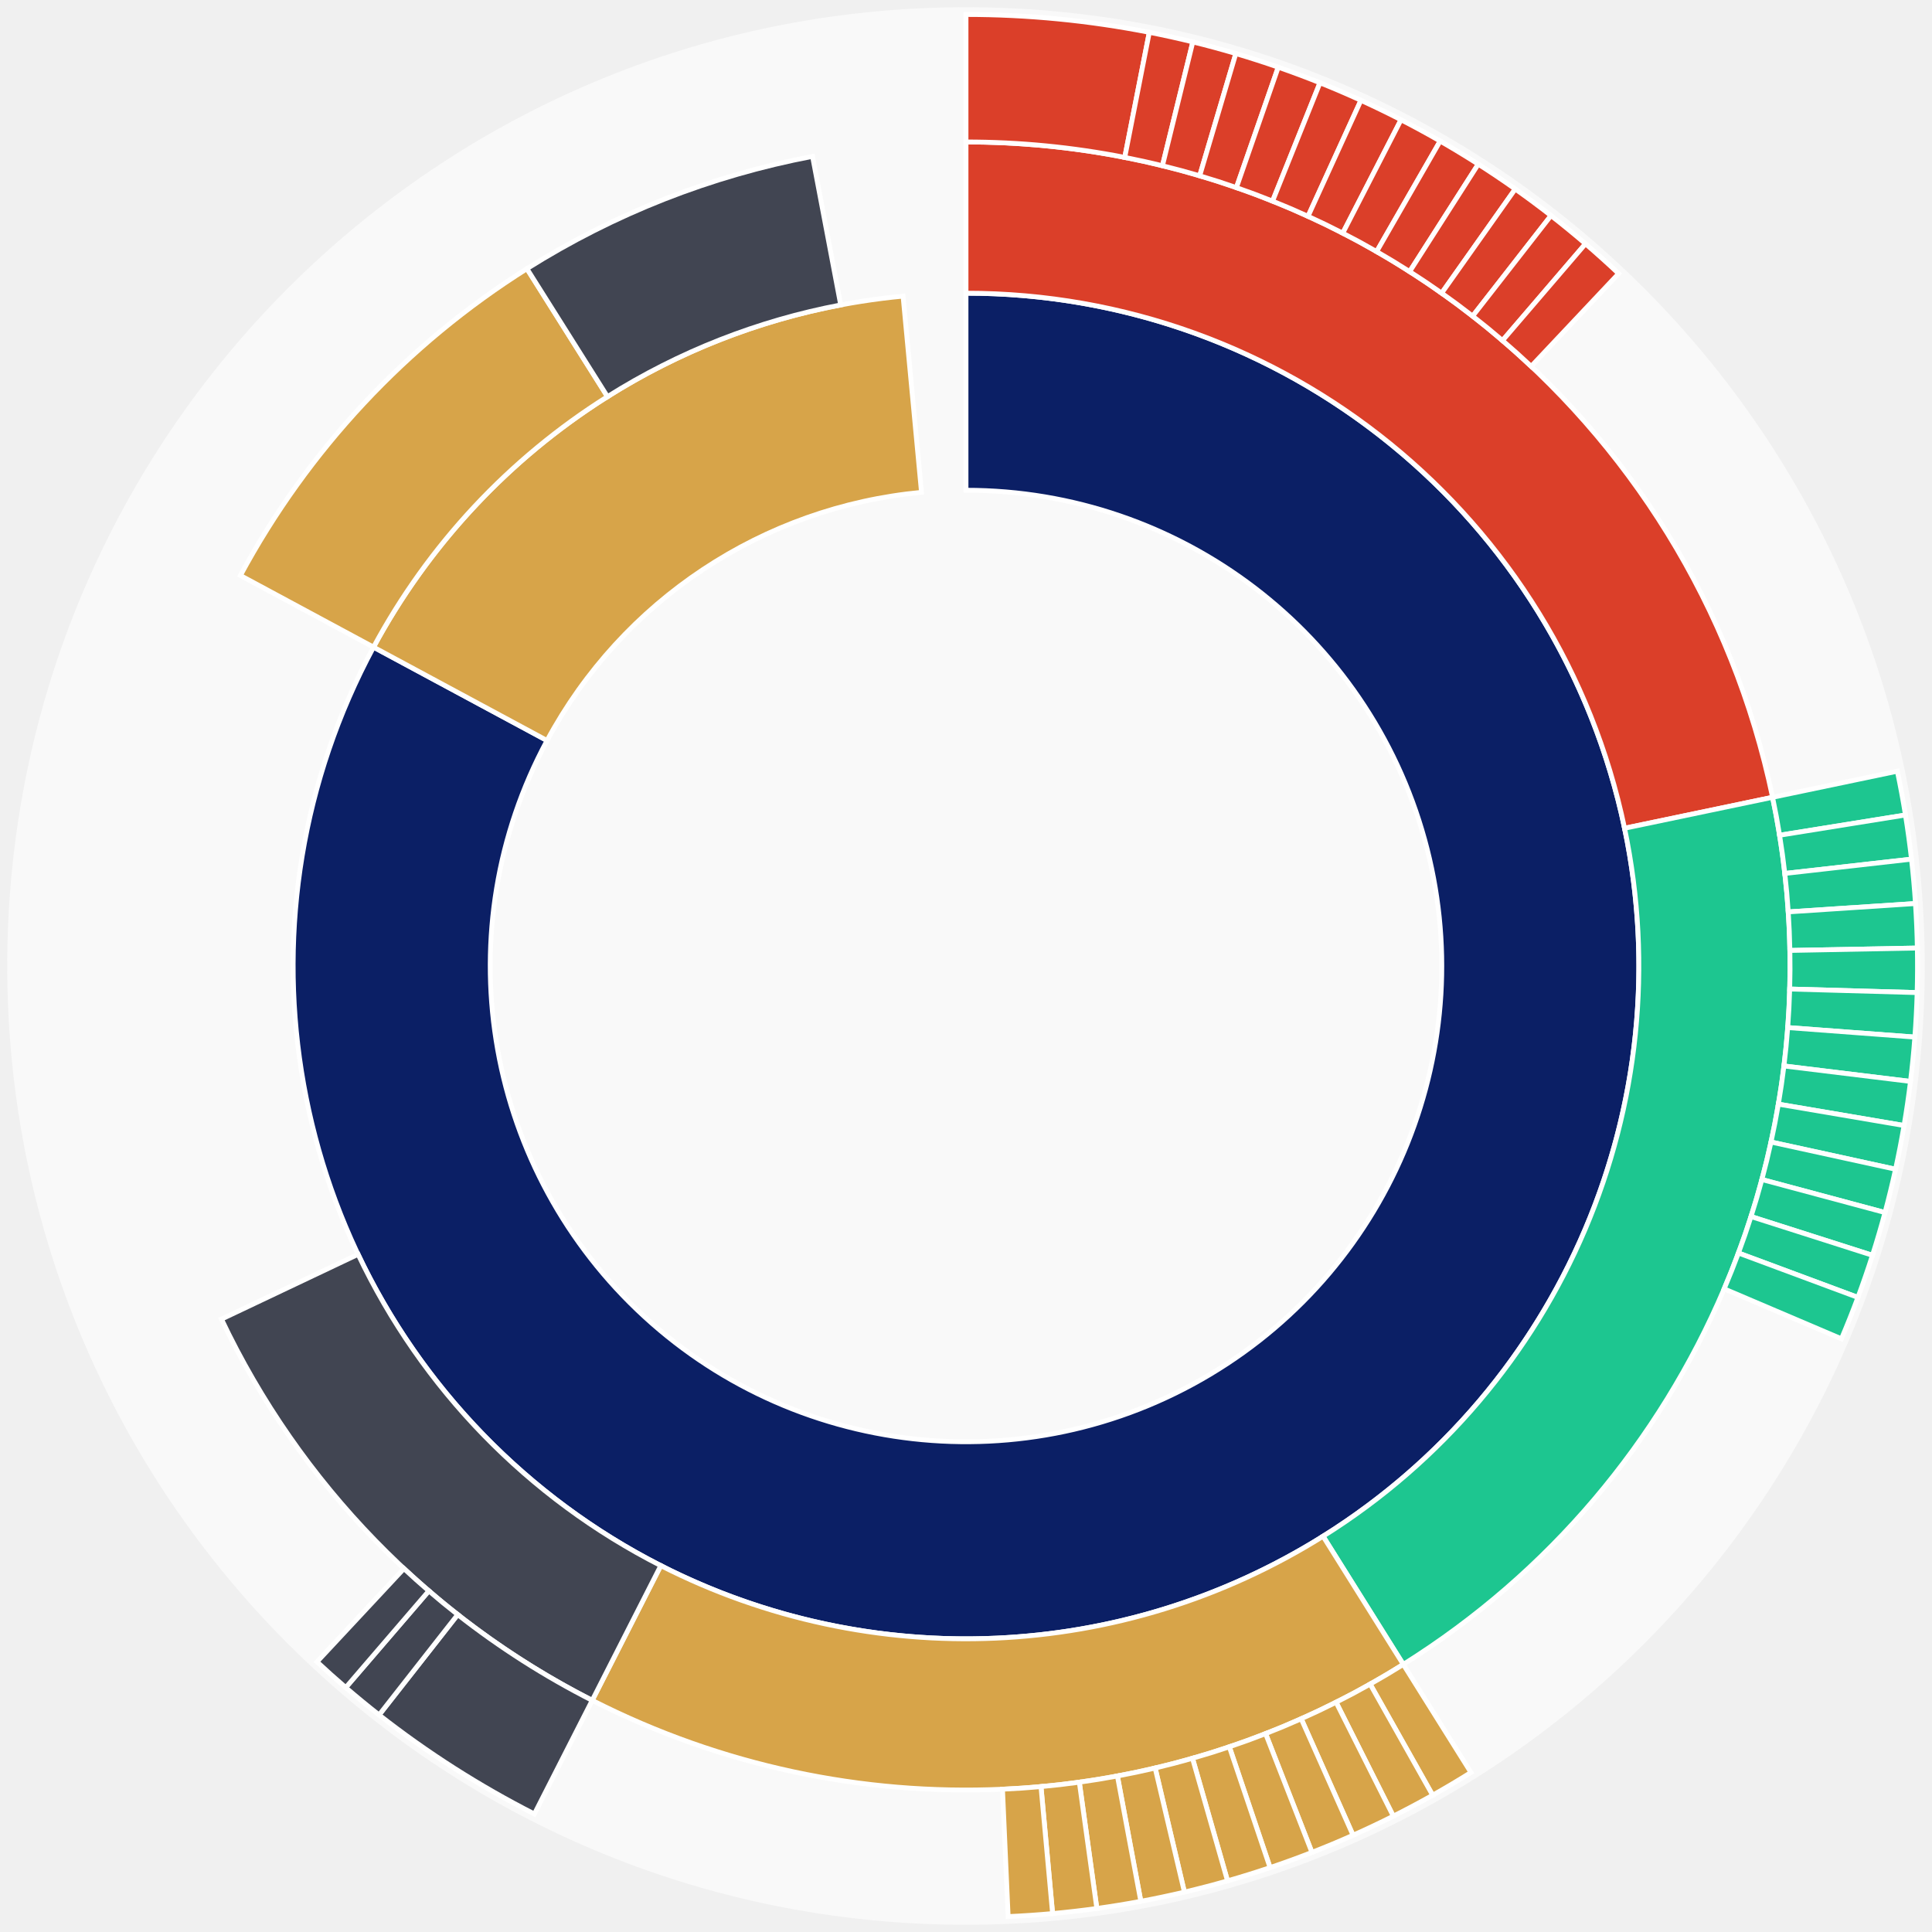
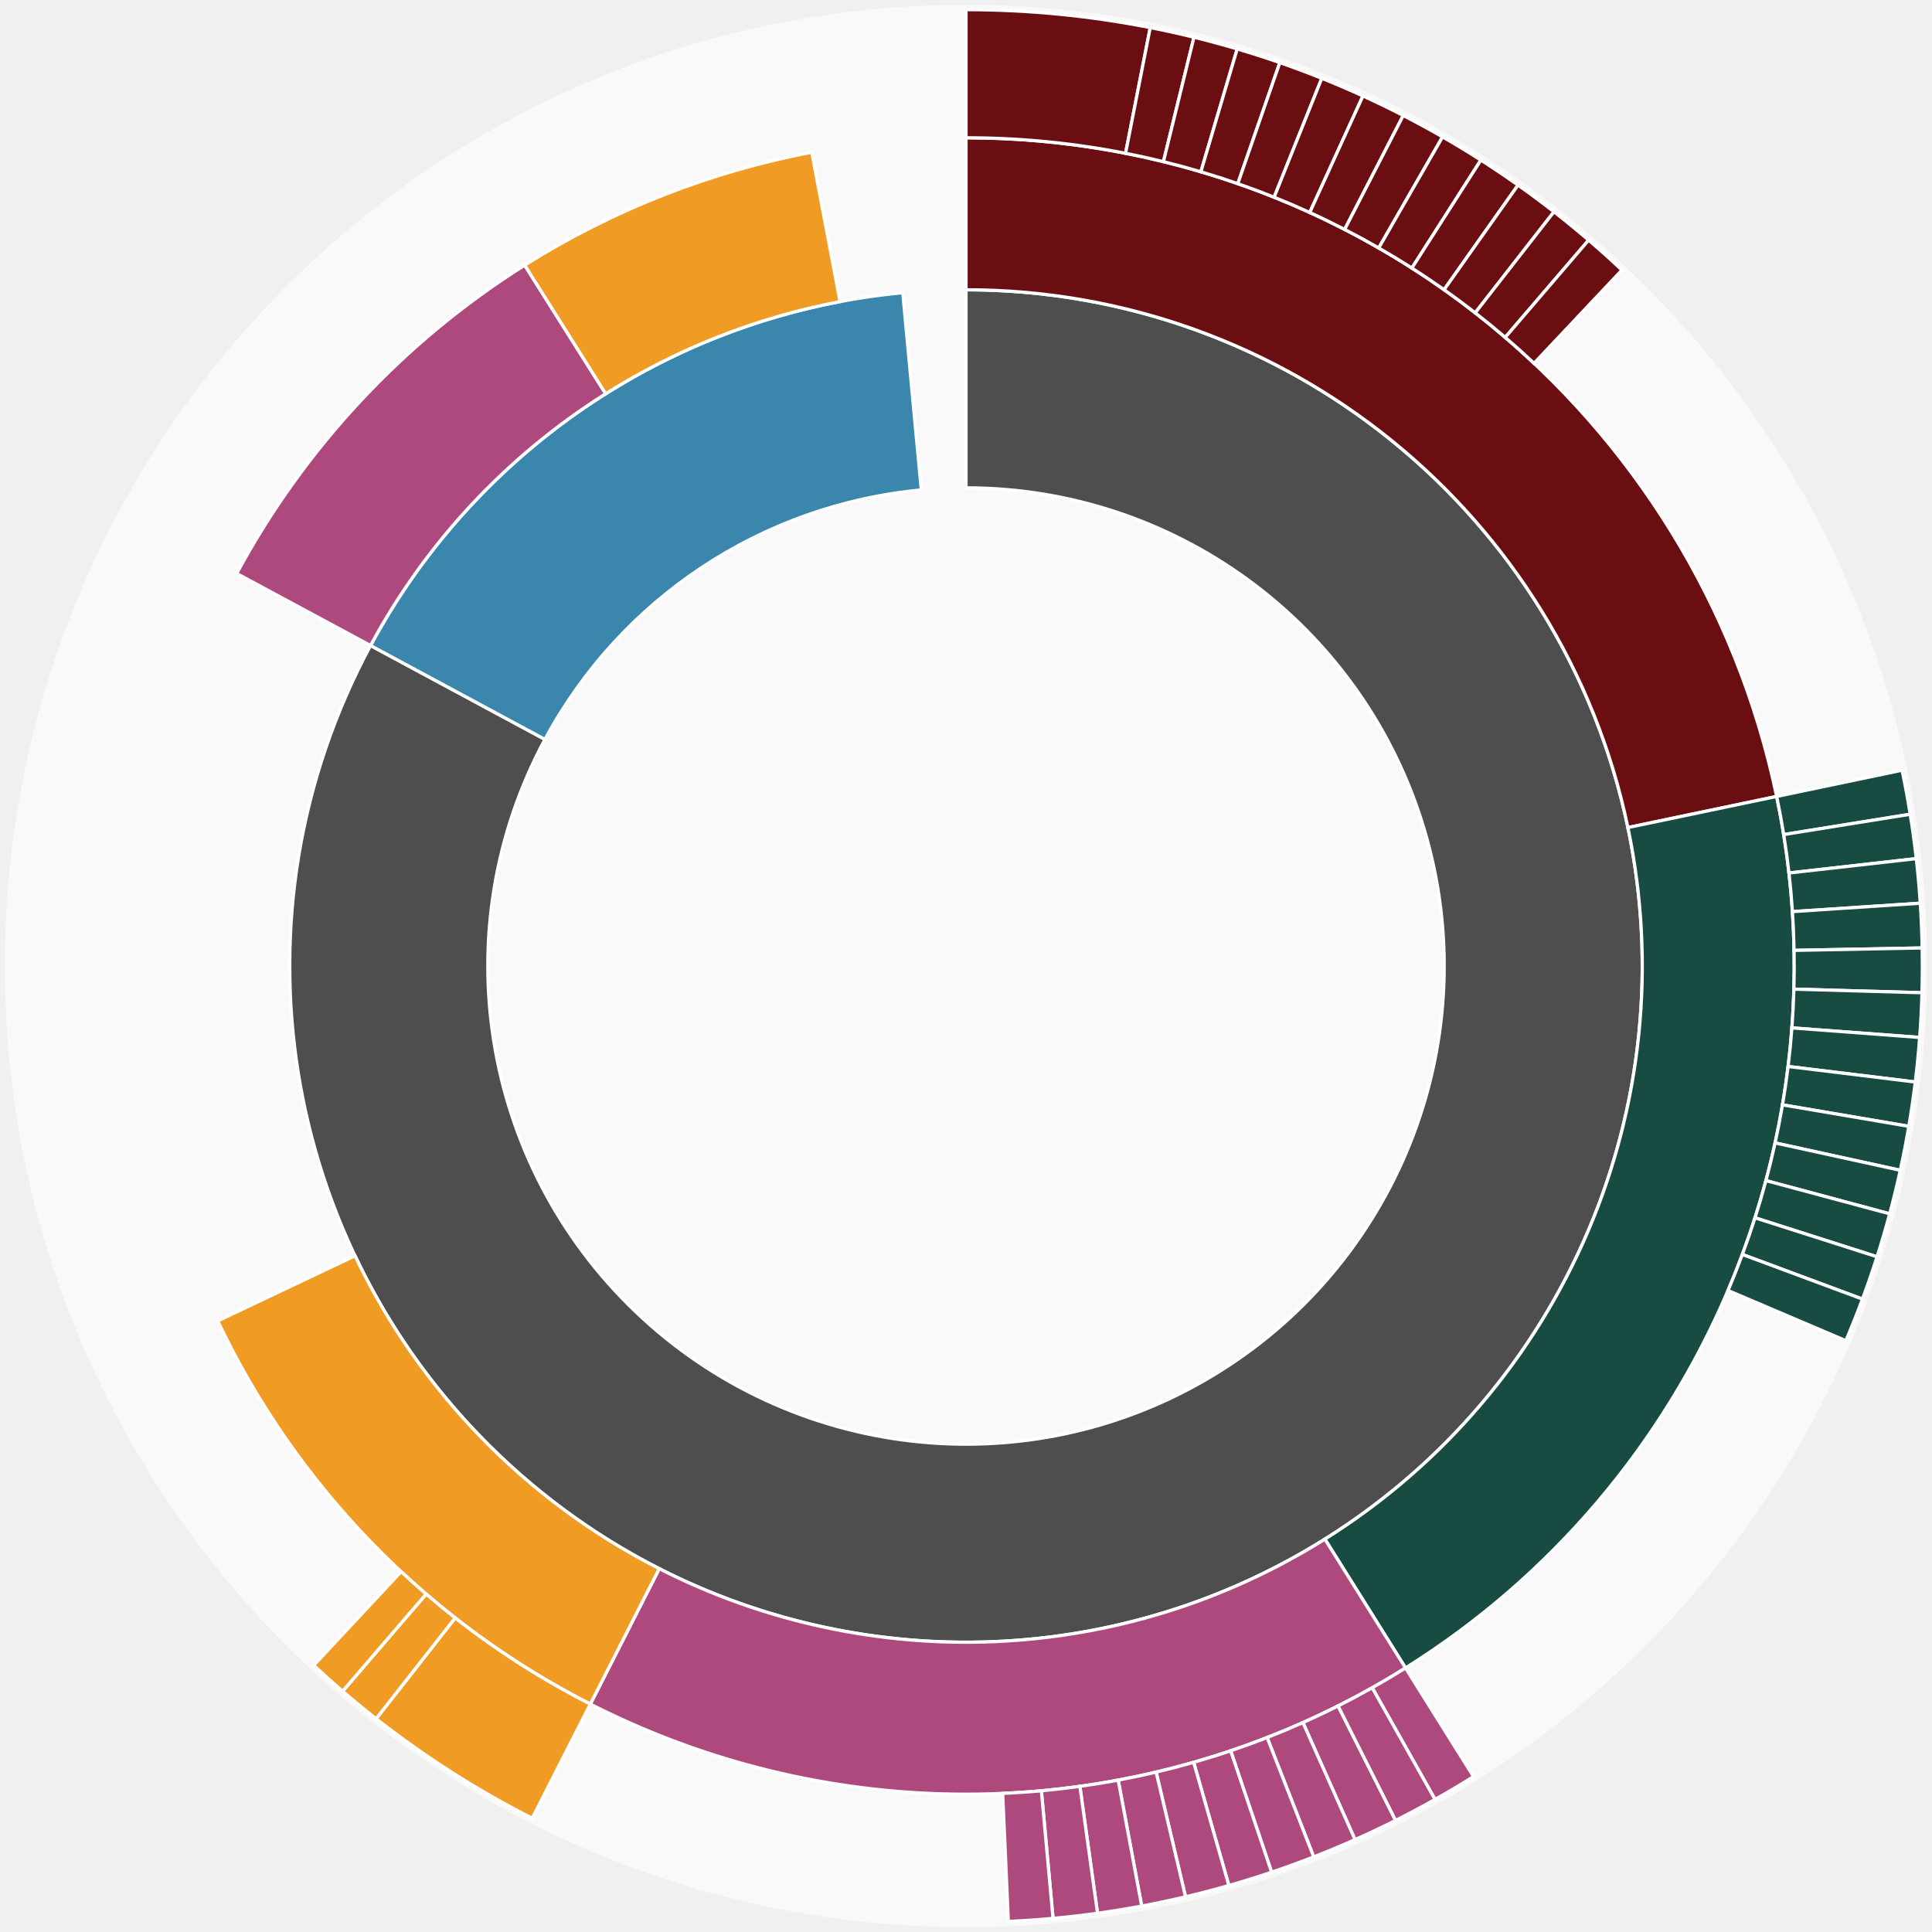
- <svg xmlns="http://www.w3.org/2000/svg" width="400" height="400" id="block-7907883">
-   <g id="burst-container" transform="translate(200,200)">
-     <circle r="197" style="fill: #f9f9f9; stroke: #f9f9f9; stroke-width: 3; opacity: 1;" id="circle-base" />
-     <path display="none" d="M6.031385485800715e-15,-98.5A98.5,98.5,0,1,1,-6.031385485800715e-15,98.5A98.5,98.5,0,1,1,6.031385485800715e-15,-98.5Z" fill-rule="evenodd" id="p-type-root" style="stroke: #fff; opacity: 1;" />
-     <path d="M8.529667153919608e-15,-139.3A139.3,139.3,0,1,1,-122.664,-66.015L-86.737,-46.68A98.5,98.5,0,1,0,6.031385485800715e-15,-98.5Z" fill-rule="evenodd" style="fill: #0B1F65; stroke: #fff; opacity: 1;" id="p-type-data" />
-     <path d="M-122.664,-66.015A139.3,139.3,0,0,1,-13.028,-138.69L-9.212,-98.068A98.5,98.5,0,0,0,-86.737,-46.68Z" fill-rule="evenodd" style="fill: #D7A449; stroke: #fff; opacity: 1;" id="p-type-value" />
-     <path d="M1.0446666101440332e-14,-170.607A170.607,170.607,0,0,1,166.993,-34.929L136.349,-28.519A139.3,139.3,0,0,0,8.529667153919608e-15,-139.3Z" fill-rule="evenodd" style="fill: #DB3F29; stroke: #fff; opacity: 1;" id="p-type-functions" />
-     <path d="M166.993,-34.929A170.607,170.607,0,0,1,90.541,144.6L73.926,118.065A139.3,139.3,0,0,0,136.349,-28.519Z" fill-rule="evenodd" style="fill: #1DC690; stroke: #fff; opacity: 1;" id="p-type-logs" />
-     <path d="M90.541,144.6A170.607,170.607,0,0,1,-77.39,152.044L-63.189,124.144A139.3,139.3,0,0,0,73.926,118.065Z" fill-rule="evenodd" style="fill: #D7A449; stroke: #fff; opacity: 1;" id="p-type-tokenTransfers" />
-     <path d="M-77.39,152.044A170.607,170.607,0,0,1,-154.148,73.11L-125.861,59.694A139.3,139.3,0,0,0,-63.189,124.144Z" fill-rule="evenodd" style="fill: #414552; stroke: #fff; opacity: 1;" id="p-type-ether" />
-     <path d="M-150.232,-80.852A170.607,170.607,0,0,1,-90.906,-144.371L-74.224,-117.878A139.3,139.3,0,0,0,-122.664,-66.015Z" fill-rule="evenodd" style="fill: #D7A449; stroke: #fff; opacity: 1;" id="p-type-tokenTransfers" />
-     <path d="M-90.906,-144.371A170.607,170.607,0,0,1,-31.771,-167.623L-25.941,-136.863A139.3,139.3,0,0,0,-74.224,-117.878Z" fill-rule="evenodd" style="fill: #414552; stroke: #fff; opacity: 1;" id="p-type-ether" />
-     <path d="M1.206277097160143e-14,-197A197,197,0,0,1,37.954,-193.309L32.869,-167.411A170.607,170.607,0,0,0,1.0446666101440332e-14,-170.607Z" fill-rule="evenodd" style="fill: #DB3F29; stroke: #fff; opacity: 1;" id="p-type-functions" />
-     <path d="M37.954,-193.309A197,197,0,0,1,46.962,-191.321L40.67,-165.689A170.607,170.607,0,0,0,32.869,-167.411Z" fill-rule="evenodd" style="fill: #DB3F29; stroke: #fff; opacity: 1;" id="p-type-functions" />
-     <path d="M46.962,-191.321A197,197,0,0,1,55.867,-188.913L48.382,-163.603A170.607,170.607,0,0,0,40.67,-165.689Z" fill-rule="evenodd" style="fill: #DB3F29; stroke: #fff; opacity: 1;" id="p-type-functions" />
-     <path d="M55.867,-188.913A197,197,0,0,1,64.649,-186.09L55.987,-161.159A170.607,170.607,0,0,0,48.382,-163.603Z" fill-rule="evenodd" style="fill: #DB3F29; stroke: #fff; opacity: 1;" id="p-type-functions" />
-     <path d="M64.649,-186.09A197,197,0,0,1,73.289,-182.86L63.47,-158.361A170.607,170.607,0,0,0,55.987,-161.159Z" fill-rule="evenodd" style="fill: #DB3F29; stroke: #fff; opacity: 1;" id="p-type-functions" />
-     <path d="M73.289,-182.86A197,197,0,0,1,81.769,-179.229L70.814,-155.216A170.607,170.607,0,0,0,63.47,-158.361Z" fill-rule="evenodd" style="fill: #DB3F29; stroke: #fff; opacity: 1;" id="p-type-functions" />
-     <path d="M81.769,-179.229A197,197,0,0,1,90.069,-175.204L78.002,-151.731A170.607,170.607,0,0,0,70.814,-155.216Z" fill-rule="evenodd" style="fill: #DB3F29; stroke: #fff; opacity: 1;" id="p-type-functions" />
-     <path d="M90.069,-175.204A197,197,0,0,1,98.172,-170.796L85.02,-147.914A170.607,170.607,0,0,0,78.002,-151.731Z" fill-rule="evenodd" style="fill: #DB3F29; stroke: #fff; opacity: 1;" id="p-type-functions" />
-     <path d="M98.172,-170.796A197,197,0,0,1,106.06,-166.013L91.851,-143.771A170.607,170.607,0,0,0,85.02,-147.914Z" fill-rule="evenodd" style="fill: #DB3F29; stroke: #fff; opacity: 1;" id="p-type-functions" />
-     <path d="M106.06,-166.013A197,197,0,0,1,113.715,-160.866L98.48,-139.314A170.607,170.607,0,0,0,91.851,-143.771Z" fill-rule="evenodd" style="fill: #DB3F29; stroke: #fff; opacity: 1;" id="p-type-functions" />
-     <path d="M113.715,-160.866A197,197,0,0,1,121.121,-155.366L104.894,-134.551A170.607,170.607,0,0,0,98.48,-139.314Z" fill-rule="evenodd" style="fill: #DB3F29; stroke: #fff; opacity: 1;" id="p-type-functions" />
-     <path d="M121.121,-155.366A197,197,0,0,1,128.261,-149.526L111.077,-129.493A170.607,170.607,0,0,0,104.894,-134.551Z" fill-rule="evenodd" style="fill: #DB3F29; stroke: #fff; opacity: 1;" id="p-type-functions" />
-     <path d="M128.261,-149.526A197,197,0,0,1,135.12,-143.358L117.018,-124.152A170.607,170.607,0,0,0,111.077,-129.493Z" fill-rule="evenodd" style="fill: #DB3F29; stroke: #fff; opacity: 1;" id="p-type-functions" />
-     <path d="M192.827,-40.332A197,197,0,0,1,194.504,-31.261L168.445,-27.073A170.607,170.607,0,0,0,166.993,-34.929Z" fill-rule="evenodd" style="fill: #1DC690; stroke: #fff; opacity: 1;" id="p-type-logs" />
-     <path d="M194.504,-31.261A197,197,0,0,1,195.754,-22.122L169.528,-19.158A170.607,170.607,0,0,0,168.445,-27.073Z" fill-rule="evenodd" style="fill: #1DC690; stroke: #fff; opacity: 1;" id="p-type-logs" />
-     <path d="M195.754,-22.122A197,197,0,0,1,196.575,-12.934L170.239,-11.201A170.607,170.607,0,0,0,169.528,-19.158Z" fill-rule="evenodd" style="fill: #1DC690; stroke: #fff; opacity: 1;" id="p-type-logs" />
-     <path d="M196.575,-12.934A197,197,0,0,1,196.965,-3.718L170.577,-3.22A170.607,170.607,0,0,0,170.239,-11.201Z" fill-rule="evenodd" style="fill: #1DC690; stroke: #fff; opacity: 1;" id="p-type-logs" />
-     <path d="M196.965,-3.718A197,197,0,0,1,196.923,5.507L170.54,4.769A170.607,170.607,0,0,0,170.577,-3.22Z" fill-rule="evenodd" style="fill: #1DC690; stroke: #fff; opacity: 1;" id="p-type-logs" />
-     <path d="M196.923,5.507A197,197,0,0,1,196.449,14.719L170.13,12.747A170.607,170.607,0,0,0,170.54,4.769Z" fill-rule="evenodd" style="fill: #1DC690; stroke: #fff; opacity: 1;" id="p-type-logs" />
-     <path d="M196.449,14.719A197,197,0,0,1,195.545,23.899L169.347,20.697A170.607,170.607,0,0,0,170.13,12.747Z" fill-rule="evenodd" style="fill: #1DC690; stroke: #fff; opacity: 1;" id="p-type-logs" />
-     <path d="M195.545,23.899A197,197,0,0,1,194.212,33.027L168.192,28.602A170.607,170.607,0,0,0,169.347,20.697Z" fill-rule="evenodd" style="fill: #1DC690; stroke: #fff; opacity: 1;" id="p-type-logs" />
-     <path d="M194.212,33.027A197,197,0,0,1,192.453,42.082L166.669,36.444A170.607,170.607,0,0,0,168.192,28.602Z" fill-rule="evenodd" style="fill: #1DC690; stroke: #fff; opacity: 1;" id="p-type-logs" />
-     <path d="M192.453,42.082A197,197,0,0,1,190.272,51.045L164.78,44.206A170.607,170.607,0,0,0,166.669,36.444Z" fill-rule="evenodd" style="fill: #1DC690; stroke: #fff; opacity: 1;" id="p-type-logs" />
-     <path d="M190.272,51.045A197,197,0,0,1,187.674,59.896L162.53,51.872A170.607,170.607,0,0,0,164.78,44.206Z" fill-rule="evenodd" style="fill: #1DC690; stroke: #fff; opacity: 1;" id="p-type-logs" />
-     <path d="M187.674,59.896A197,197,0,0,1,184.664,68.616L159.924,59.423A170.607,170.607,0,0,0,162.53,51.872Z" fill-rule="evenodd" style="fill: #1DC690; stroke: #fff; opacity: 1;" id="p-type-logs" />
-     <path d="M184.664,68.616A197,197,0,0,1,181.25,77.185L156.967,66.844A170.607,170.607,0,0,0,159.924,59.423Z" fill-rule="evenodd" style="fill: #1DC690; stroke: #fff; opacity: 1;" id="p-type-logs" />
-     <path d="M104.548,166.969A197,197,0,0,1,96.617,171.68L83.673,148.68A170.607,170.607,0,0,0,90.541,144.6Z" fill-rule="evenodd" style="fill: #D7A449; stroke: #fff; opacity: 1;" id="p-type-tokenTransfers" />
-     <path d="M96.617,171.68A197,197,0,0,1,88.474,176.015L76.621,152.434A170.607,170.607,0,0,0,83.673,148.68Z" fill-rule="evenodd" style="fill: #D7A449; stroke: #fff; opacity: 1;" id="p-type-tokenTransfers" />
-     <path d="M88.474,176.015A197,197,0,0,1,80.137,179.964L69.401,155.853A170.607,170.607,0,0,0,76.621,152.434Z" fill-rule="evenodd" style="fill: #D7A449; stroke: #fff; opacity: 1;" id="p-type-tokenTransfers" />
-     <path d="M80.137,179.964A197,197,0,0,1,71.625,183.518L62.029,158.931A170.607,170.607,0,0,0,69.401,155.853Z" fill-rule="evenodd" style="fill: #D7A449; stroke: #fff; opacity: 1;" id="p-type-tokenTransfers" />
-     <path d="M71.625,183.518A197,197,0,0,1,62.956,186.67L54.521,161.661A170.607,170.607,0,0,0,62.029,158.931Z" fill-rule="evenodd" style="fill: #D7A449; stroke: #fff; opacity: 1;" id="p-type-tokenTransfers" />
-     <path d="M62.956,186.67A197,197,0,0,1,54.148,189.412L46.894,164.036A170.607,170.607,0,0,0,54.521,161.661Z" fill-rule="evenodd" style="fill: #D7A449; stroke: #fff; opacity: 1;" id="p-type-tokenTransfers" />
-     <path d="M54.148,189.412A197,197,0,0,1,45.222,191.739L39.164,166.051A170.607,170.607,0,0,0,46.894,164.036Z" fill-rule="evenodd" style="fill: #D7A449; stroke: #fff; opacity: 1;" id="p-type-tokenTransfers" />
-     <path d="M45.222,191.739A197,197,0,0,1,36.197,193.646L31.347,167.702A170.607,170.607,0,0,0,39.164,166.051Z" fill-rule="evenodd" style="fill: #D7A449; stroke: #fff; opacity: 1;" id="p-type-tokenTransfers" />
-     <path d="M36.197,193.646A197,197,0,0,1,27.092,195.128L23.462,168.986A170.607,170.607,0,0,0,31.347,167.702Z" fill-rule="evenodd" style="fill: #D7A449; stroke: #fff; opacity: 1;" id="p-type-tokenTransfers" />
-     <path d="M27.092,195.128A197,197,0,0,1,17.928,196.183L15.526,169.899A170.607,170.607,0,0,0,23.462,168.986Z" fill-rule="evenodd" style="fill: #D7A449; stroke: #fff; opacity: 1;" id="p-type-tokenTransfers" />
-     <path d="M17.928,196.183A197,197,0,0,1,8.725,196.807L7.556,170.44A170.607,170.607,0,0,0,15.526,169.899Z" fill-rule="evenodd" style="fill: #D7A449; stroke: #fff; opacity: 1;" id="p-type-tokenTransfers" />
-     <path d="M-89.363,175.566A197,197,0,0,1,-121.513,155.06L-105.233,134.286A170.607,170.607,0,0,0,-77.39,152.044Z" fill-rule="evenodd" style="fill: #414552; stroke: #fff; opacity: 1;" id="p-type-ether" />
-     <path d="M-121.513,155.06A197,197,0,0,1,-128.417,149.392L-111.213,129.377A170.607,170.607,0,0,0,-105.233,134.286Z" fill-rule="evenodd" style="fill: #414552; stroke: #fff; opacity: 1;" id="p-type-ether" />
-     <path d="M-128.417,149.392A197,197,0,0,1,-134.371,144.061L-116.368,124.76A170.607,170.607,0,0,0,-111.213,129.377Z" fill-rule="evenodd" style="fill: #414552; stroke: #fff; opacity: 1;" id="p-type-ether" />
+ <svg xmlns="http://www.w3.org/2000/svg" width="600" height="600" id="block-7907883">
+   <g id="burst-container" transform="translate(300,300)">
+     <data type="text/json">{"number":7907883,"totalTransactions":20,"totalFunctions":13,"totalLogs":13,"totalTokenTransfers":13,"totalEther":6032072667826863000}</data>
+     <circle r="297" style="fill: #f9f9f9; stroke: #f9f9f9; stroke-width: 3; opacity: 1;" id="circle-base" />
+     <path display="none" d="M9.093002483669097e-15,-148.5A148.5,148.5,0,1,1,-9.093002483669097e-15,148.5A148.5,148.5,0,1,1,9.093002483669097e-15,-148.5Z" fill-rule="evenodd" id="p-type-root" style="stroke: #fff; opacity: 1;" />
+     <path d="M1.2859447435097075e-14,-210.011A210.011,210.011,0,1,1,-184.93,-99.526L-130.765,-70.375A148.5,148.5,0,1,0,9.093002483669097e-15,-148.5Z" fill-rule="evenodd" style="fill: #4E4E4E; stroke: #fff; opacity: 1;" id="p-type-data" />
+     <path d="M-184.93,-99.526A210.011,210.011,0,0,1,-19.641,-209.09L-13.888,-147.849A148.5,148.5,0,0,0,-130.765,-70.375Z" fill-rule="evenodd" style="fill: #3A86AD; stroke: #fff; opacity: 1;" id="p-type-value" />
+     <path d="M1.5749542295064867e-14,-257.21A257.21,257.21,0,0,1,251.761,-52.659L205.562,-42.996A210.011,210.011,0,0,0,1.2859447435097075e-14,-210.011Z" fill-rule="evenodd" style="fill: #6B0E12; stroke: #fff; opacity: 1;" id="p-type-functions" />
+     <path d="M251.761,-52.659A257.21,257.21,0,0,1,136.501,218.001L111.452,177.997A210.011,210.011,0,0,0,205.562,-42.996Z" fill-rule="evenodd" style="fill: #184B42; stroke: #fff; opacity: 1;" id="p-type-logs" />
+     <path d="M136.501,218.001A257.21,257.21,0,0,1,-116.675,229.224L-95.265,187.161A210.011,210.011,0,0,0,111.452,177.997Z" fill-rule="evenodd" style="fill: #AE497E; stroke: #fff; opacity: 1;" id="p-type-tokenTransfers" />
+     <path d="M-116.675,229.224A257.21,257.21,0,0,1,-232.396,110.222L-189.751,89.996A210.011,210.011,0,0,0,-95.265,187.161Z" fill-rule="evenodd" style="fill: #F09B24; stroke: #fff; opacity: 1;" id="p-type-ether" />
+     <path d="M-226.492,-121.893A257.21,257.21,0,0,1,-137.051,-217.655L-111.902,-177.715A210.011,210.011,0,0,0,-184.93,-99.526Z" fill-rule="evenodd" style="fill: #AE497E; stroke: #fff; opacity: 1;" id="p-type-tokenTransfers" />
+     <path d="M-137.051,-217.655A257.21,257.21,0,0,1,-47.899,-252.71L-39.109,-206.337A210.011,210.011,0,0,0,-111.902,-177.715Z" fill-rule="evenodd" style="fill: #F09B24; stroke: #fff; opacity: 1;" id="p-type-ether" />
+     <path d="M1.8186004967338195e-14,-297A297,297,0,0,1,57.22,-291.436L49.554,-252.391A257.21,257.21,0,0,0,1.5749542295064867e-14,-257.21Z" fill-rule="evenodd" style="fill: #6B0E12; stroke: #fff; opacity: 1;" id="p-type-functions" />
+     <path d="M57.22,-291.436A297,297,0,0,1,70.8,-288.438L61.315,-249.794A257.21,257.21,0,0,0,49.554,-252.391Z" fill-rule="evenodd" style="fill: #6B0E12; stroke: #fff; opacity: 1;" id="p-type-functions" />
+     <path d="M70.8,-288.438A297,297,0,0,1,84.225,-284.807L72.941,-246.65A257.21,257.21,0,0,0,61.315,-249.794Z" fill-rule="evenodd" style="fill: #6B0E12; stroke: #fff; opacity: 1;" id="p-type-functions" />
+     <path d="M84.225,-284.807A297,297,0,0,1,97.465,-280.552L84.407,-242.965A257.21,257.21,0,0,0,72.941,-246.65Z" fill-rule="evenodd" style="fill: #6B0E12; stroke: #fff; opacity: 1;" id="p-type-functions" />
+     <path d="M97.465,-280.552A297,297,0,0,1,110.492,-275.682L95.689,-238.748A257.21,257.21,0,0,0,84.407,-242.965Z" fill-rule="evenodd" style="fill: #6B0E12; stroke: #fff; opacity: 1;" id="p-type-functions" />
+     <path d="M110.492,-275.682A297,297,0,0,1,123.276,-270.207L106.76,-234.007A257.21,257.21,0,0,0,95.689,-238.748Z" fill-rule="evenodd" style="fill: #6B0E12; stroke: #fff; opacity: 1;" id="p-type-functions" />
+     <path d="M123.276,-270.207A297,297,0,0,1,135.79,-264.14L117.597,-228.752A257.21,257.21,0,0,0,106.76,-234.007Z" fill-rule="evenodd" style="fill: #6B0E12; stroke: #fff; opacity: 1;" id="p-type-functions" />
+     <path d="M135.79,-264.14A297,297,0,0,1,148.006,-257.494L128.177,-222.997A257.21,257.21,0,0,0,117.597,-228.752Z" fill-rule="evenodd" style="fill: #6B0E12; stroke: #fff; opacity: 1;" id="p-type-functions" />
+     <path d="M148.006,-257.494A297,297,0,0,1,159.897,-250.283L138.475,-216.752A257.21,257.21,0,0,0,128.177,-222.997Z" fill-rule="evenodd" style="fill: #6B0E12; stroke: #fff; opacity: 1;" id="p-type-functions" />
+     <path d="M159.897,-250.283A297,297,0,0,1,171.438,-242.524L148.47,-210.032A257.21,257.21,0,0,0,138.475,-216.752Z" fill-rule="evenodd" style="fill: #6B0E12; stroke: #fff; opacity: 1;" id="p-type-functions" />
+     <path d="M171.438,-242.524A297,297,0,0,1,182.604,-234.233L158.139,-202.851A257.21,257.21,0,0,0,148.47,-210.032Z" fill-rule="evenodd" style="fill: #6B0E12; stroke: #fff; opacity: 1;" id="p-type-functions" />
+     <path d="M182.604,-234.233A297,297,0,0,1,193.368,-225.428L167.462,-195.226A257.21,257.21,0,0,0,158.139,-202.851Z" fill-rule="evenodd" style="fill: #6B0E12; stroke: #fff; opacity: 1;" id="p-type-functions" />
+     <path d="M193.368,-225.428A297,297,0,0,1,203.709,-216.129L176.417,-187.173A257.21,257.21,0,0,0,167.462,-195.226Z" fill-rule="evenodd" style="fill: #6B0E12; stroke: #fff; opacity: 1;" id="p-type-functions" />
+     <path d="M290.709,-60.806A297,297,0,0,1,293.237,-47.13L253.95,-40.816A257.21,257.21,0,0,0,251.761,-52.659Z" fill-rule="evenodd" style="fill: #184B42; stroke: #fff; opacity: 1;" id="p-type-logs" />
+     <path d="M293.237,-47.13A297,297,0,0,1,295.121,-33.351L255.583,-28.883A257.21,257.21,0,0,0,253.95,-40.816Z" fill-rule="evenodd" style="fill: #184B42; stroke: #fff; opacity: 1;" id="p-type-logs" />
+     <path d="M295.121,-33.351A297,297,0,0,1,296.359,-19.5L256.655,-16.887A257.21,257.21,0,0,0,255.583,-28.883Z" fill-rule="evenodd" style="fill: #184B42; stroke: #fff; opacity: 1;" id="p-type-logs" />
+     <path d="M296.359,-19.5A297,297,0,0,1,296.947,-5.605L257.164,-4.854A257.21,257.21,0,0,0,256.655,-16.887Z" fill-rule="evenodd" style="fill: #184B42; stroke: #fff; opacity: 1;" id="p-type-logs" />
+     <path d="M296.947,-5.605A297,297,0,0,1,296.884,8.302L257.109,7.19A257.21,257.21,0,0,0,257.164,-4.854Z" fill-rule="evenodd" style="fill: #184B42; stroke: #fff; opacity: 1;" id="p-type-logs" />
+     <path d="M296.884,8.302A297,297,0,0,1,296.17,22.191L256.491,19.218A257.21,257.21,0,0,0,257.109,7.19Z" fill-rule="evenodd" style="fill: #184B42; stroke: #fff; opacity: 1;" id="p-type-logs" />
+     <path d="M296.17,22.191A297,297,0,0,1,294.806,36.031L255.31,31.203A257.21,257.21,0,0,0,256.491,19.218Z" fill-rule="evenodd" style="fill: #184B42; stroke: #fff; opacity: 1;" id="p-type-logs" />
+     <path d="M294.806,36.031A297,297,0,0,1,292.796,49.792L253.569,43.121A257.21,257.21,0,0,0,255.31,31.203Z" fill-rule="evenodd" style="fill: #184B42; stroke: #fff; opacity: 1;" id="p-type-logs" />
+     <path d="M292.796,49.792A297,297,0,0,1,290.145,63.444L251.273,54.944A257.21,257.21,0,0,0,253.569,43.121Z" fill-rule="evenodd" style="fill: #184B42; stroke: #fff; opacity: 1;" id="p-type-logs" />
+     <path d="M290.145,63.444A297,297,0,0,1,286.857,76.956L248.425,66.646A257.21,257.21,0,0,0,251.273,54.944Z" fill-rule="evenodd" style="fill: #184B42; stroke: #fff; opacity: 1;" id="p-type-logs" />
+     <path d="M286.857,76.956A297,297,0,0,1,282.94,90.3L245.033,78.202A257.21,257.21,0,0,0,248.425,66.646Z" fill-rule="evenodd" style="fill: #184B42; stroke: #fff; opacity: 1;" id="p-type-logs" />
+     <path d="M282.94,90.3A297,297,0,0,1,278.402,103.446L241.103,89.587A257.21,257.21,0,0,0,245.033,78.202Z" fill-rule="evenodd" style="fill: #184B42; stroke: #fff; opacity: 1;" id="p-type-logs" />
+     <path d="M278.402,103.446A297,297,0,0,1,273.255,116.366L236.645,100.776A257.21,257.21,0,0,0,241.103,89.587Z" fill-rule="evenodd" style="fill: #184B42; stroke: #fff; opacity: 1;" id="p-type-logs" />
+     <path d="M157.617,251.726A297,297,0,0,1,145.661,258.828L126.146,224.152A257.21,257.21,0,0,0,136.501,218.001Z" fill-rule="evenodd" style="fill: #AE497E; stroke: #fff; opacity: 1;" id="p-type-tokenTransfers" />
+     <path d="M145.661,258.828A297,297,0,0,1,133.385,265.363L115.515,229.811A257.21,257.21,0,0,0,126.146,224.152Z" fill-rule="evenodd" style="fill: #AE497E; stroke: #fff; opacity: 1;" id="p-type-tokenTransfers" />
+     <path d="M133.385,265.363A297,297,0,0,1,120.816,271.316L104.63,234.967A257.21,257.21,0,0,0,115.515,229.811Z" fill-rule="evenodd" style="fill: #AE497E; stroke: #fff; opacity: 1;" id="p-type-tokenTransfers" />
+     <path d="M120.816,271.316A297,297,0,0,1,107.983,276.674L93.516,239.607A257.21,257.21,0,0,0,104.63,234.967Z" fill-rule="evenodd" style="fill: #AE497E; stroke: #fff; opacity: 1;" id="p-type-tokenTransfers" />
+     <path d="M107.983,276.674A297,297,0,0,1,94.913,281.426L82.197,243.722A257.21,257.21,0,0,0,93.516,239.607Z" fill-rule="evenodd" style="fill: #AE497E; stroke: #fff; opacity: 1;" id="p-type-tokenTransfers" />
+     <path d="M94.913,281.426A297,297,0,0,1,81.635,285.56L70.698,247.303A257.21,257.21,0,0,0,82.197,243.722Z" fill-rule="evenodd" style="fill: #AE497E; stroke: #fff; opacity: 1;" id="p-type-tokenTransfers" />
+     <path d="M81.635,285.56A297,297,0,0,1,68.178,289.069L59.043,250.341A257.21,257.21,0,0,0,70.698,247.303Z" fill-rule="evenodd" style="fill: #AE497E; stroke: #fff; opacity: 1;" id="p-type-tokenTransfers" />
+     <path d="M68.178,289.069A297,297,0,0,1,54.571,291.944L47.26,252.831A257.21,257.21,0,0,0,59.043,250.341Z" fill-rule="evenodd" style="fill: #AE497E; stroke: #fff; opacity: 1;" id="p-type-tokenTransfers" />
+     <path d="M54.571,291.944A297,297,0,0,1,40.845,294.178L35.372,254.766A257.21,257.21,0,0,0,47.26,252.831Z" fill-rule="evenodd" style="fill: #AE497E; stroke: #fff; opacity: 1;" id="p-type-tokenTransfers" />
+     <path d="M40.845,294.178A297,297,0,0,1,27.029,295.768L23.407,256.142A257.21,257.21,0,0,0,35.372,254.766Z" fill-rule="evenodd" style="fill: #AE497E; stroke: #fff; opacity: 1;" id="p-type-tokenTransfers" />
+     <path d="M27.029,295.768A297,297,0,0,1,13.153,296.709L11.391,256.957A257.21,257.21,0,0,0,23.407,256.142Z" fill-rule="evenodd" style="fill: #AE497E; stroke: #fff; opacity: 1;" id="p-type-tokenTransfers" />
+     <path d="M-134.724,264.685A297,297,0,0,1,-183.195,233.77L-158.651,202.451A257.21,257.21,0,0,0,-116.675,229.224Z" fill-rule="evenodd" style="fill: #F09B24; stroke: #fff; opacity: 1;" id="p-type-ether" />
+     <path d="M-183.195,233.77A297,297,0,0,1,-193.604,225.226L-167.666,195.051A257.21,257.21,0,0,0,-158.651,202.451Z" fill-rule="evenodd" style="fill: #F09B24; stroke: #fff; opacity: 1;" id="p-type-ether" />
+     <path d="M-193.604,225.226A297,297,0,0,1,-202.579,217.188L-175.439,188.09A257.21,257.21,0,0,0,-167.666,195.051Z" fill-rule="evenodd" style="fill: #F09B24; stroke: #fff; opacity: 1;" id="p-type-ether" />
  </g>
</svg>
